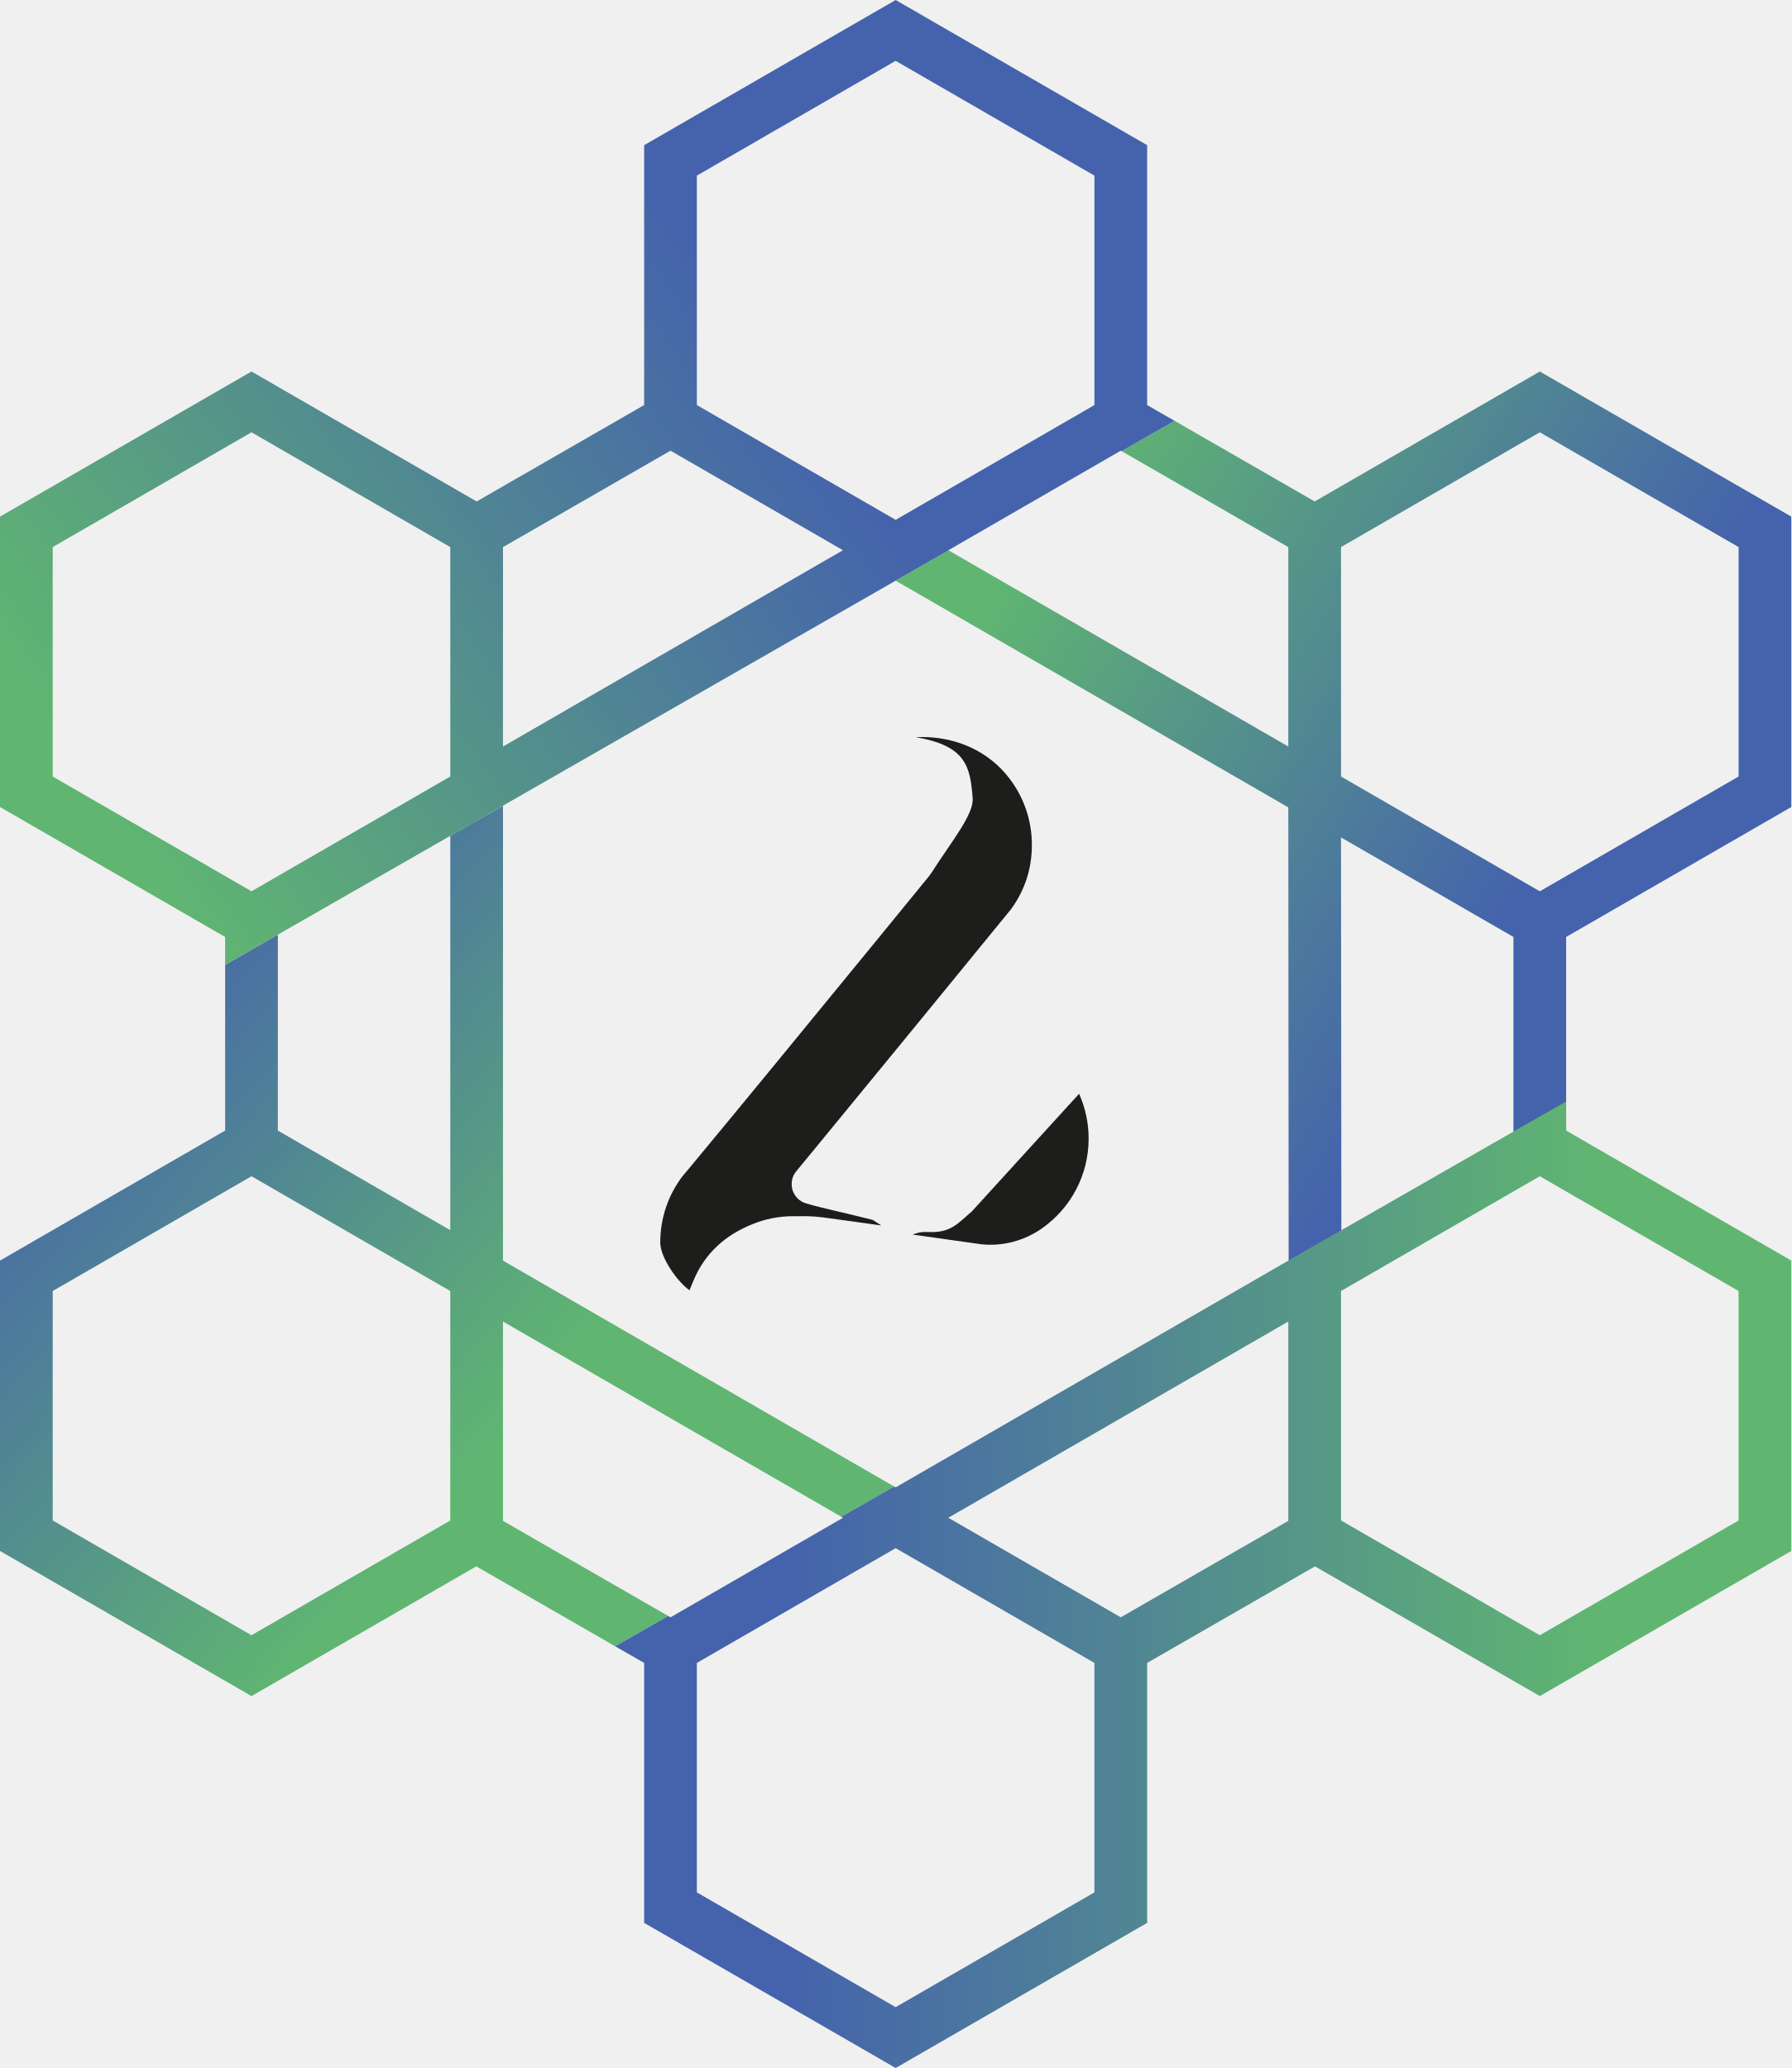
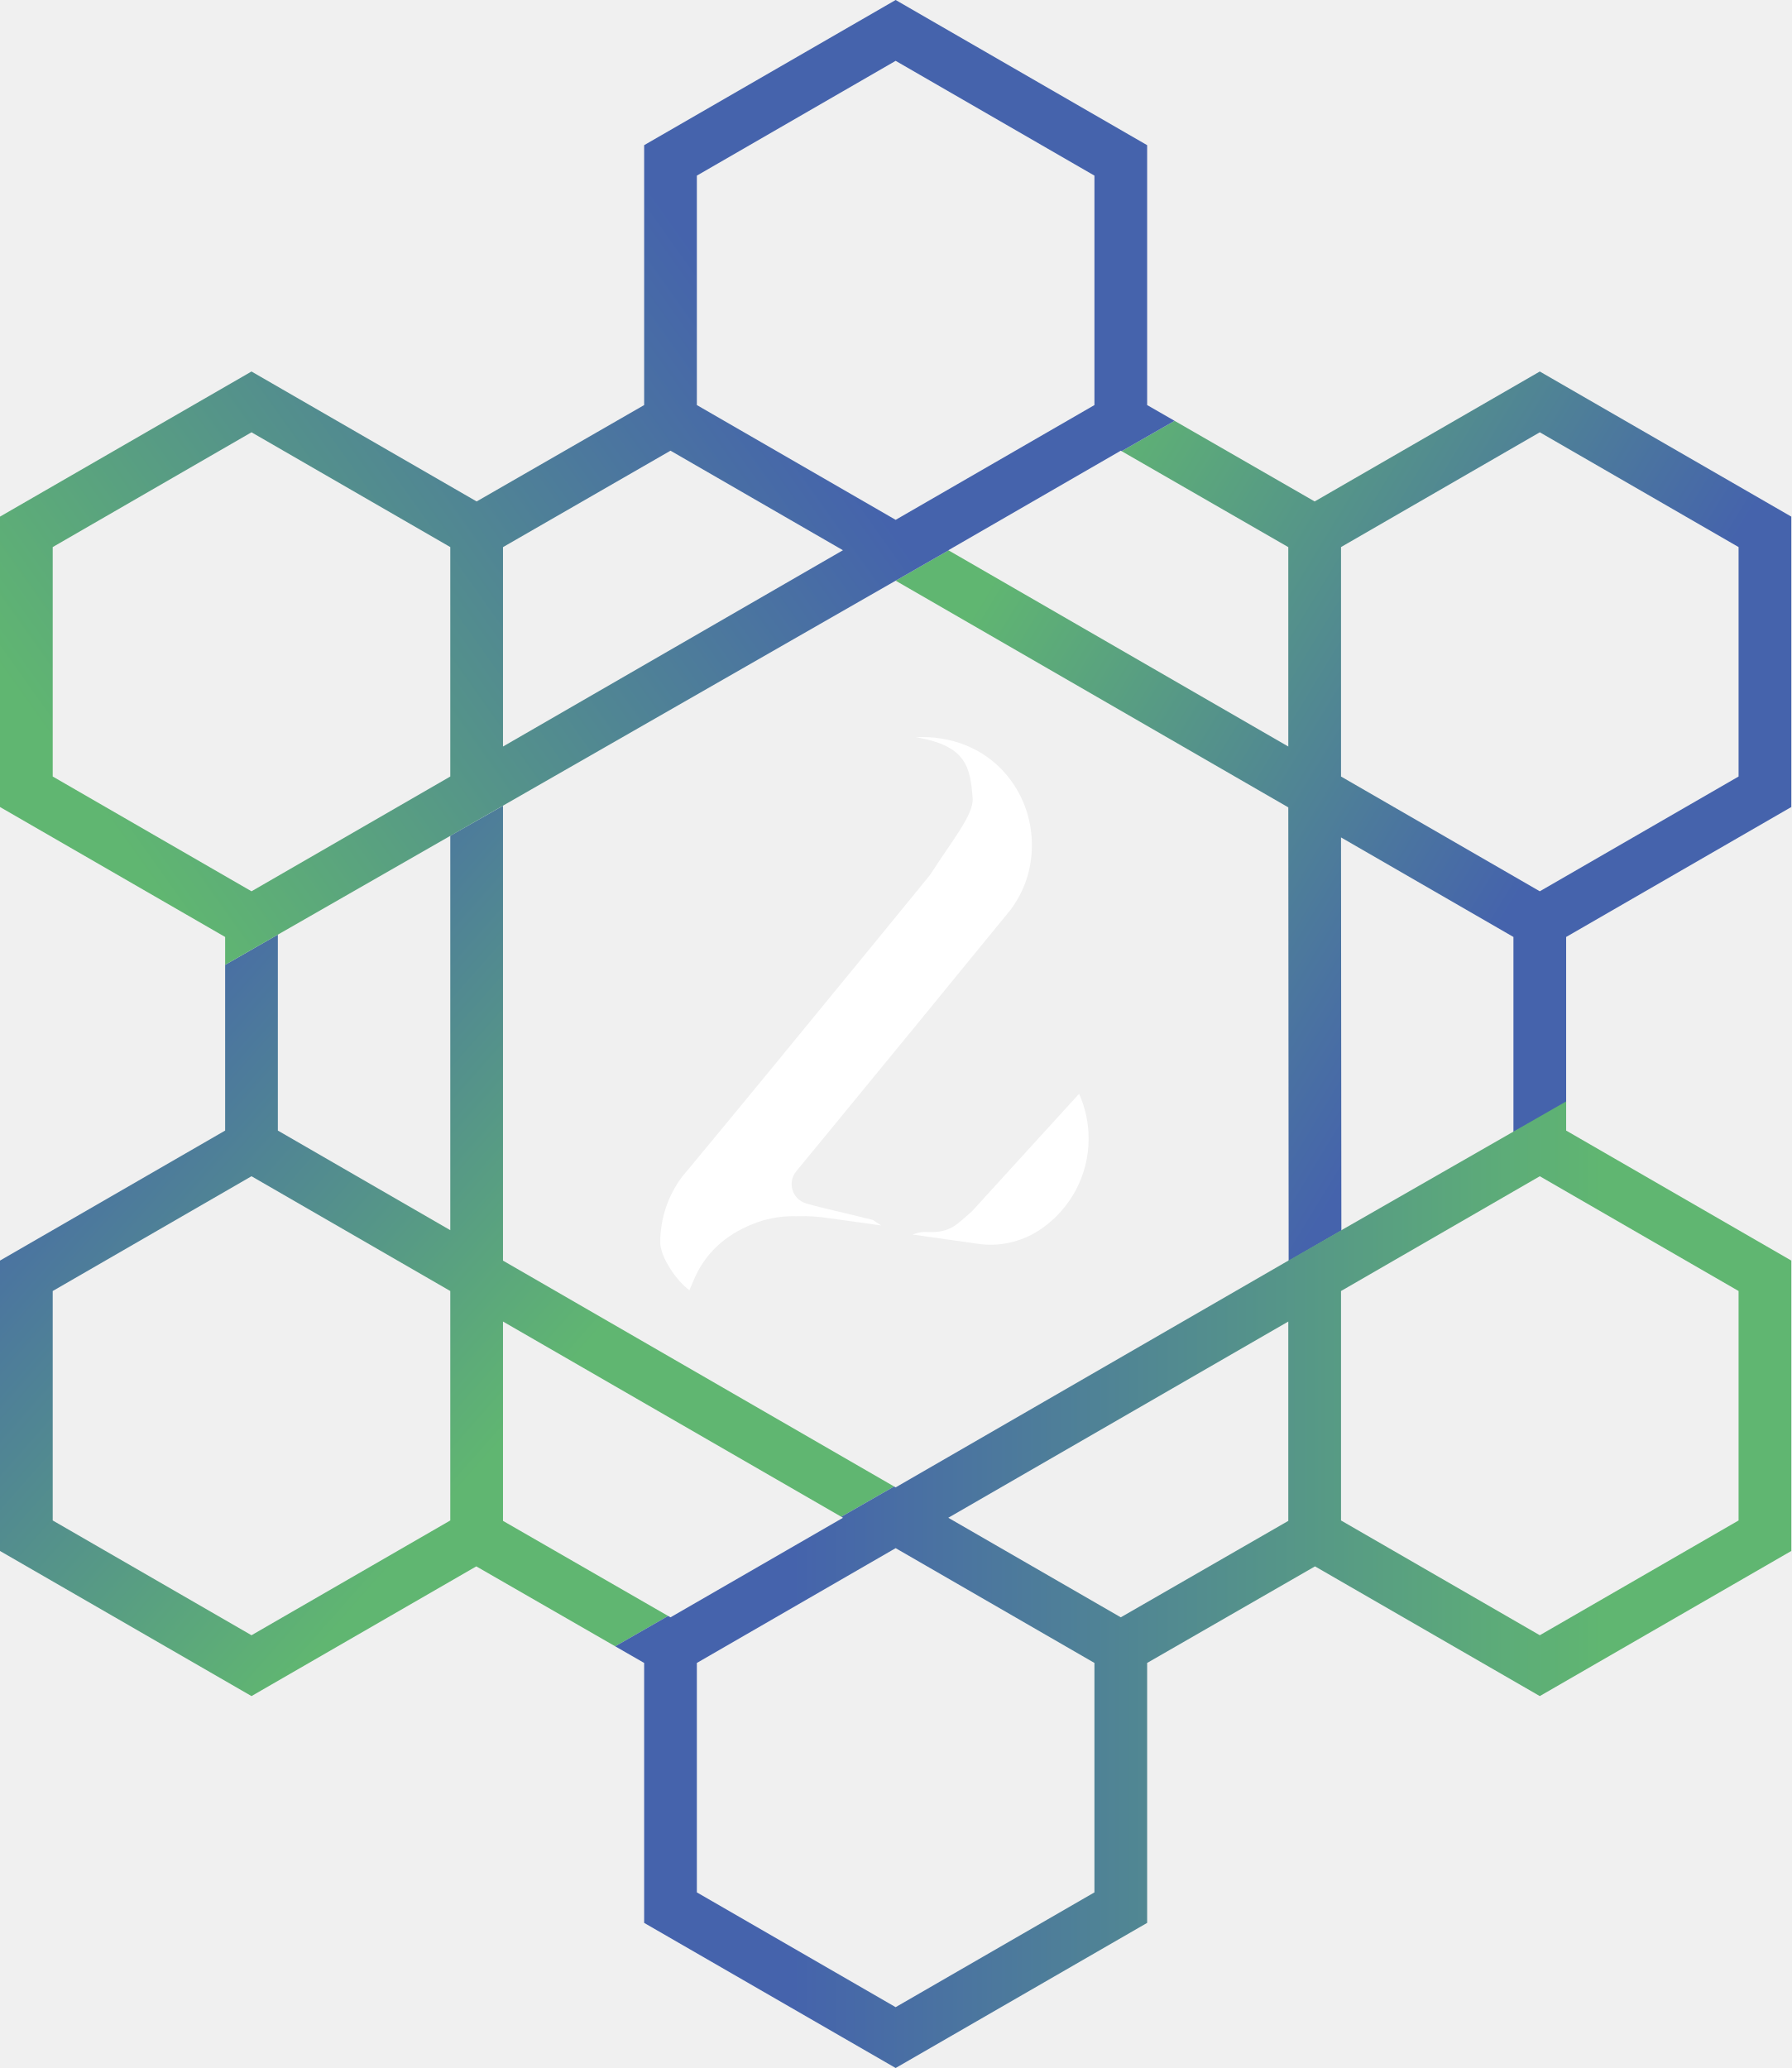
<svg xmlns="http://www.w3.org/2000/svg" xmlns:xlink="http://www.w3.org/1999/xlink" id="Capa_2" data-name="Capa 2" viewBox="0 0 305.84 353.14">
  <defs>
    <linearGradient id="Degradado_sin_nombre_15" data-name="Degradado sin nombre 15" x1="-6.93" y1="157.2" x2="107.71" y2="258.4" gradientUnits="userSpaceOnUse">
      <stop offset=".15" stop-color="#4563ac" />
      <stop offset=".84" stop-color="#60b671" />
    </linearGradient>
    <linearGradient id="Degradado_sin_nombre_15-2" data-name="Degradado sin nombre 15" x1="280.22" y1="162.31" x2="150.55" y2="83.32" xlink:href="#Degradado_sin_nombre_15" />
    <linearGradient id="Degradado_sin_nombre_15-3" data-name="Degradado sin nombre 15" x1="105.04" y1="270.61" x2="305.84" y2="270.61" xlink:href="#Degradado_sin_nombre_15" />
    <linearGradient id="Degradado_sin_nombre_15-4" data-name="Degradado sin nombre 15" x1="154.68" y1="41.38" x2="-8.79" y2="157.54" xlink:href="#Degradado_sin_nombre_15" />
  </defs>
  <path d="m47.44,159.6,0,0l-9,5.16v28.3L0,215.26v49.59l42.94,24.78,38.38-22.15,23.72,13.65,9.04-5.18-28.2-16.24v-34.04l57.76,33.34,9.02-5.17-66.78-38.57v-77.68l-9,5.13v67.35l-29.44-17.01v-33.46Zm29.44,100.04l-33.94,19.6-33.94-19.6v-39.18l33.94-19.6,33.94,19.6v39.18Z" style="fill: url(#Degradado_sin_nombre_15); stroke-width: 0px;" />
  <path d="m267.4,188.33v-28.33l38.44-22.19v-49.59l-42.94-24.78-38.44,22.19-23.92-13.77-9.04,5.18,28.46,16.39v34.05l-58.01-33.5-9.03,5.18,67.04,38.71.06,77.46,9-5.2-.06-67.13,29.44,17v33.31l9-4.98Zm29.44-55.73l-33.94,19.6-33.94-19.6v-39.18l33.94-19.6,33.94,19.6v39.18Z" style="fill: url(#Degradado_sin_nombre_15-2); stroke-width: 0px;" />
  <path d="m267.4,193.06v-4.98l-47.44,27.19-67.04,38.72-.26-.15-9.02,5.17.29.17-29.45,17-.4-.23-9.04,5.18,4.94,2.84v44.39l42.94,24.78,42.94-24.78v-44.39l28.66-16.49,38.38,22.15,42.94-24.78v-49.59l-38.44-22.2Zm-80.54,130.09l-33.94,19.6-33.94-19.6v-39.18l33.94-19.6,33.94,19.6v39.18Zm33.1-63.44l-28.6,16.47-29.45-17,58.05-33.51v34.04Zm76.88-.07l-33.94,19.6-33.94-19.6v-39.18l33.94-19.6,33.94,19.6v39.18Z" style="fill: url(#Degradado_sin_nombre_15-3); stroke-width: 0px;" />
  <path d="m195.86,69.17V24.79L152.92,0l-42.94,24.79v44.38l-28.6,16.46-38.44-22.19L0,88.22v49.59l38.44,22.19v4.76l114.48-65.6,9.03-5.18-.03-.02,29.44-17,.14.08,9.04-5.18-4.68-2.69Zm-118.98,63.43l-33.94,19.6-33.94-19.6v-39.18l33.94-19.6,33.94,19.6v39.18Zm9-5.12v-34.05l28.6-16.47,29.44,17-58.04,33.52Zm100.98-58.31l-33.94,19.6-33.94-19.6V29.99l33.94-19.6,33.94,19.6v39.18Z" style="fill: url(#Degradado_sin_nombre_15-4); stroke-width: 0px;" />
-   <path d="m165.89,206.9c-2.45,2.08-3.55,3.69-7.56,3.48-.7-.04-1.4.05-2.06.28l-.45.16,11.61,1.64c3.64.44,7.51-.58,10.5-2.72.02-.01.04-.03.06-.04,4.77-3.39,7.88-8.97,7.88-15.26,0-2.73-.58-5.32-1.63-7.66l-18.34,20.12Z" style="fill: #1d1d1b; stroke-width: 0px;" />
-   <path d="m150.44,209.26l-9.8-1.36c-2.81-.33-3.52-.19-4.83-.21-.11-.01-.23-.01-.34-.01-2.47,0-4.82.47-6.97,1.35-4.69,1.87-8.21,5.04-10.12,9.71l-.67,1.59c-2.18-1.59-4.98-5.64-4.98-8.17,0-4.18,1.37-8.04,3.69-11.16,0-.02.01-.03.03-.05.42-.49.86-1.02,1.3-1.55,7.86-9.46,20.33-24.65,31.48-38.29,2.51-3.06,4.94-6.04,7.24-8.86l.03-.03c1.33-1.69,2.1-2.48,2.64-3.33,3.19-5.03,7.15-9.79,6.93-12.58-.42-5.28-1.01-8.97-9.72-10.42.36-.02.73-.03,1.11-.03,6.05,0,11.42,2.56,14.83,7,2.45,3.16,3.89,7.12,3.89,11.42s-1.32,7.89-3.56,10.98c-.45.56-.93,1.14-1.41,1.73,0,.01-.01.02-.03.03-9.01,11.03-21.21,25.96-31.41,38.35-1.31,1.6-2.59,3.15-3.82,4.64-1.57,1.91-.69,4.79,1.68,5.49,2.69.8,6.81,1.65,11.39,2.82l1.42.93Z" style="fill: #1d1d1b; stroke-width: 0px;" />
+   <path d="m165.89,206.9c-2.45,2.08-3.55,3.69-7.56,3.48-.7-.04-1.4.05-2.06.28l-.45.16,11.61,1.64c3.64.44,7.51-.58,10.5-2.72.02-.01.04-.03.06-.04,4.77-3.39,7.88-8.97,7.88-15.26,0-2.73-.58-5.32-1.63-7.66l-18.34,20.12Z" style="fill: #fff; stroke-width: 0px;" />
+   <path d="m150.44,209.26l-9.8-1.36c-2.81-.33-3.52-.19-4.83-.21-.11-.01-.23-.01-.34-.01-2.47,0-4.82.47-6.97,1.35-4.69,1.87-8.21,5.04-10.12,9.71l-.67,1.59c-2.18-1.59-4.98-5.64-4.98-8.17,0-4.18,1.37-8.04,3.69-11.16,0-.02.01-.03.03-.05.42-.49.86-1.02,1.3-1.55,7.86-9.46,20.33-24.65,31.48-38.29,2.51-3.06,4.94-6.04,7.24-8.86l.03-.03c1.33-1.69,2.1-2.48,2.64-3.33,3.19-5.03,7.15-9.79,6.93-12.58-.42-5.28-1.01-8.97-9.72-10.42.36-.02.73-.03,1.11-.03,6.05,0,11.42,2.56,14.83,7,2.45,3.16,3.89,7.12,3.89,11.42s-1.32,7.89-3.56,10.98c-.45.56-.93,1.14-1.41,1.73,0,.01-.01.02-.03.03-9.01,11.03-21.21,25.96-31.41,38.35-1.31,1.6-2.59,3.15-3.82,4.64-1.57,1.91-.69,4.79,1.68,5.49,2.69.8,6.81,1.65,11.39,2.82l1.42.93Z" style="fill: #fff; stroke-width: 0px;" />
</svg>
